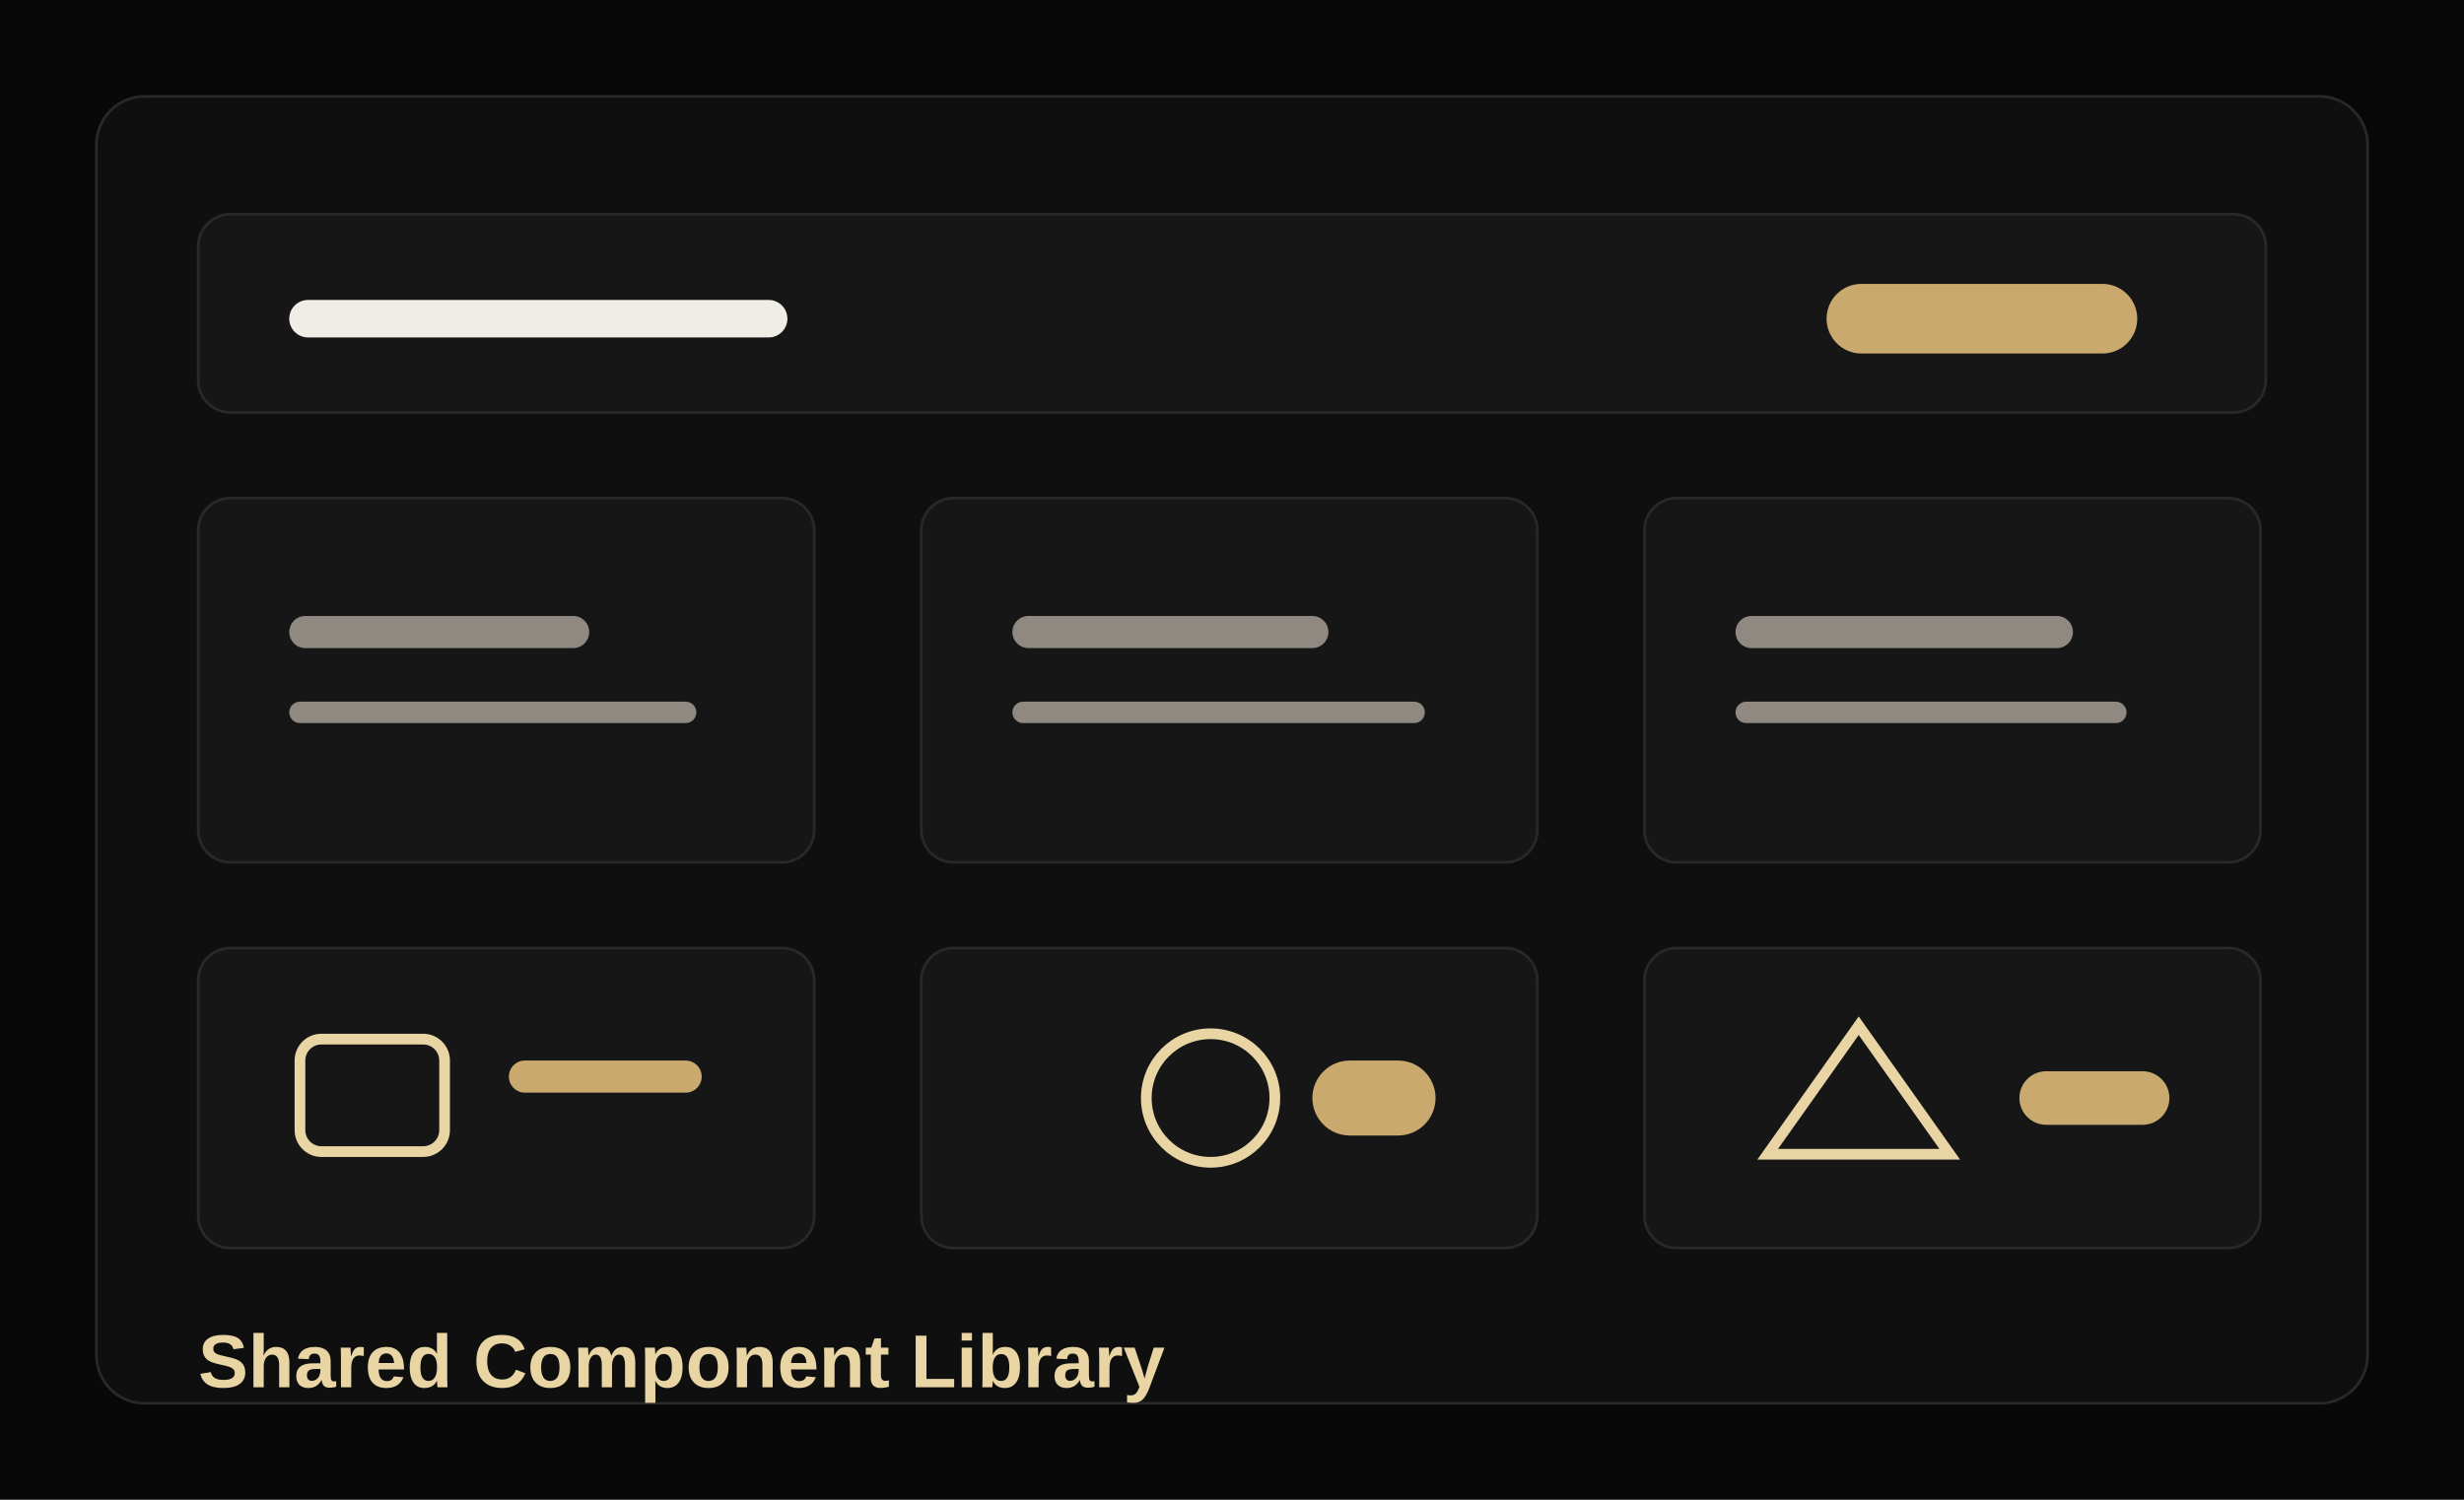
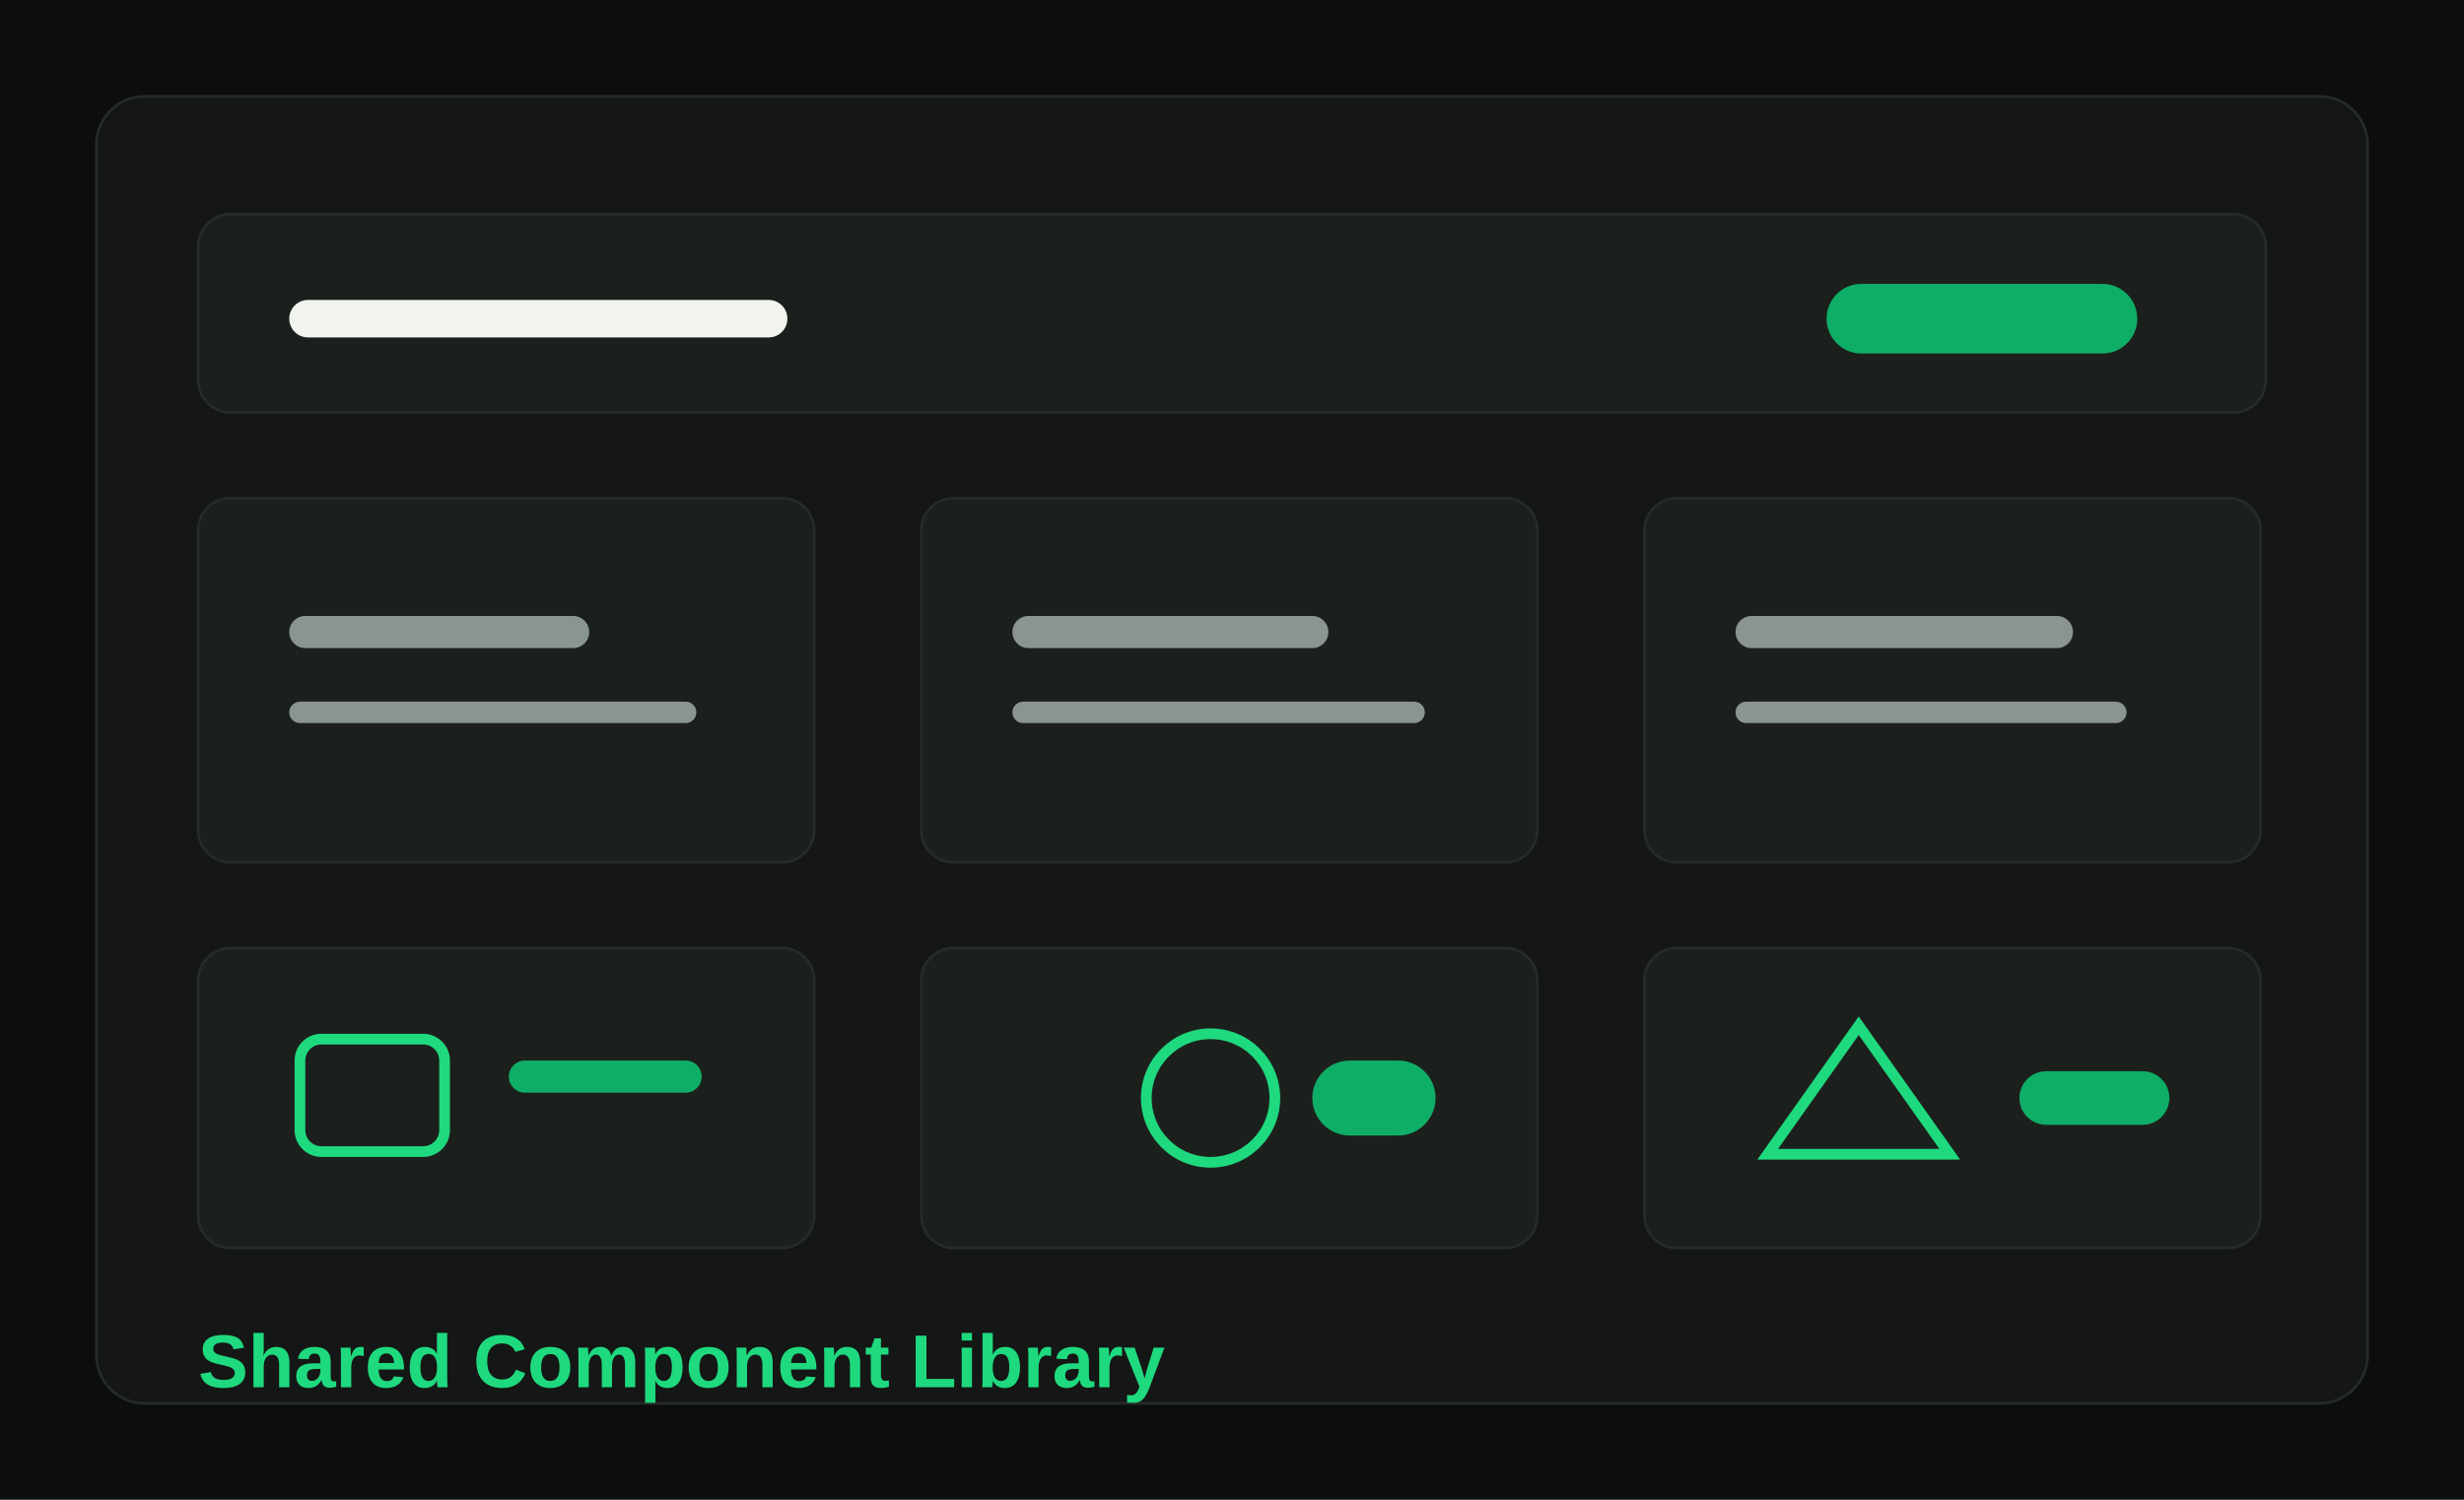
<svg xmlns="http://www.w3.org/2000/svg" width="920" height="560" viewBox="0 0 920 560" fill="none">
-   <rect width="920" height="560" fill="#080808" />
-   <rect x="36" y="36" width="848" height="488" rx="18" fill="#0F0F0F" stroke="#2A2927" />
-   <rect x="74" y="80" width="772" height="74" rx="12" fill="#161616" stroke="#2A2927" />
-   <rect x="74" y="186" width="230" height="136" rx="12" fill="#161616" stroke="#2A2927" />
-   <rect x="344" y="186" width="230" height="136" rx="12" fill="#161616" stroke="#2A2927" />
-   <rect x="614" y="186" width="230" height="136" rx="12" fill="#161616" stroke="#2A2927" />
-   <rect x="74" y="354" width="230" height="112" rx="12" fill="#161616" stroke="#2A2927" />
-   <rect x="344" y="354" width="230" height="112" rx="12" fill="#161616" stroke="#2A2927" />
-   <rect x="614" y="354" width="230" height="112" rx="12" fill="#161616" stroke="#2A2927" />
-   <rect x="108" y="112" width="186" height="14" rx="7" fill="#F0EDE6" />
-   <rect x="682" y="106" width="116" height="26" rx="13" fill="#C9A96E" />
-   <g fill="#8F8982">
+   <rect width="920" height="560" fill="#0c0e0d" />
+   <rect x="36" y="36" width="848" height="488" rx="18" fill="#141715" stroke="#262b27" />
+   <rect x="74" y="80" width="772" height="74" rx="12" fill="#1c201d" stroke="#262b27" />
+   <rect x="74" y="186" width="230" height="136" rx="12" fill="#1c201d" stroke="#262b27" />
+   <rect x="344" y="186" width="230" height="136" rx="12" fill="#1c201d" stroke="#262b27" />
+   <rect x="614" y="186" width="230" height="136" rx="12" fill="#1c201d" stroke="#262b27" />
+   <rect x="74" y="354" width="230" height="112" rx="12" fill="#1c201d" stroke="#262b27" />
+   <rect x="344" y="354" width="230" height="112" rx="12" fill="#1c201d" stroke="#262b27" />
+   <rect x="614" y="354" width="230" height="112" rx="12" fill="#1c201d" stroke="#262b27" />
+   <rect x="108" y="112" width="186" height="14" rx="7" fill="#f1f3ef" />
+   <rect x="682" y="106" width="116" height="26" rx="13" fill="#0fae66" />
+   <g fill="#8b9590">
    <rect x="108" y="230" width="112" height="12" rx="6" />
    <rect x="108" y="262" width="152" height="8" rx="4" />
    <rect x="378" y="230" width="118" height="12" rx="6" />
    <rect x="378" y="262" width="154" height="8" rx="4" />
    <rect x="648" y="230" width="126" height="12" rx="6" />
    <rect x="648" y="262" width="146" height="8" rx="4" />
  </g>
-   <g stroke="#E8D5A3" stroke-width="4">
+   <g stroke="#1fd97e" stroke-width="4">
    <rect x="112" y="388" width="54" height="42" rx="8" />
    <circle cx="452" cy="410" r="24" />
    <path d="M660 431l34-48 34 48h-68z" />
  </g>
-   <g fill="#C9A96E">
+   <g fill="#0fae66">
    <rect x="190" y="396" width="72" height="12" rx="6" />
    <rect x="490" y="396" width="46" height="28" rx="14" />
    <rect x="754" y="400" width="56" height="20" rx="10" />
  </g>
-   <text x="74" y="518" fill="#E8D5A3" font-family="Arial, sans-serif" font-size="28" font-weight="700">Shared Component Library</text>
+   <text x="74" y="518" fill="#1fd97e" font-family="Arial, sans-serif" font-size="28" font-weight="700">Shared Component Library</text>
</svg>
